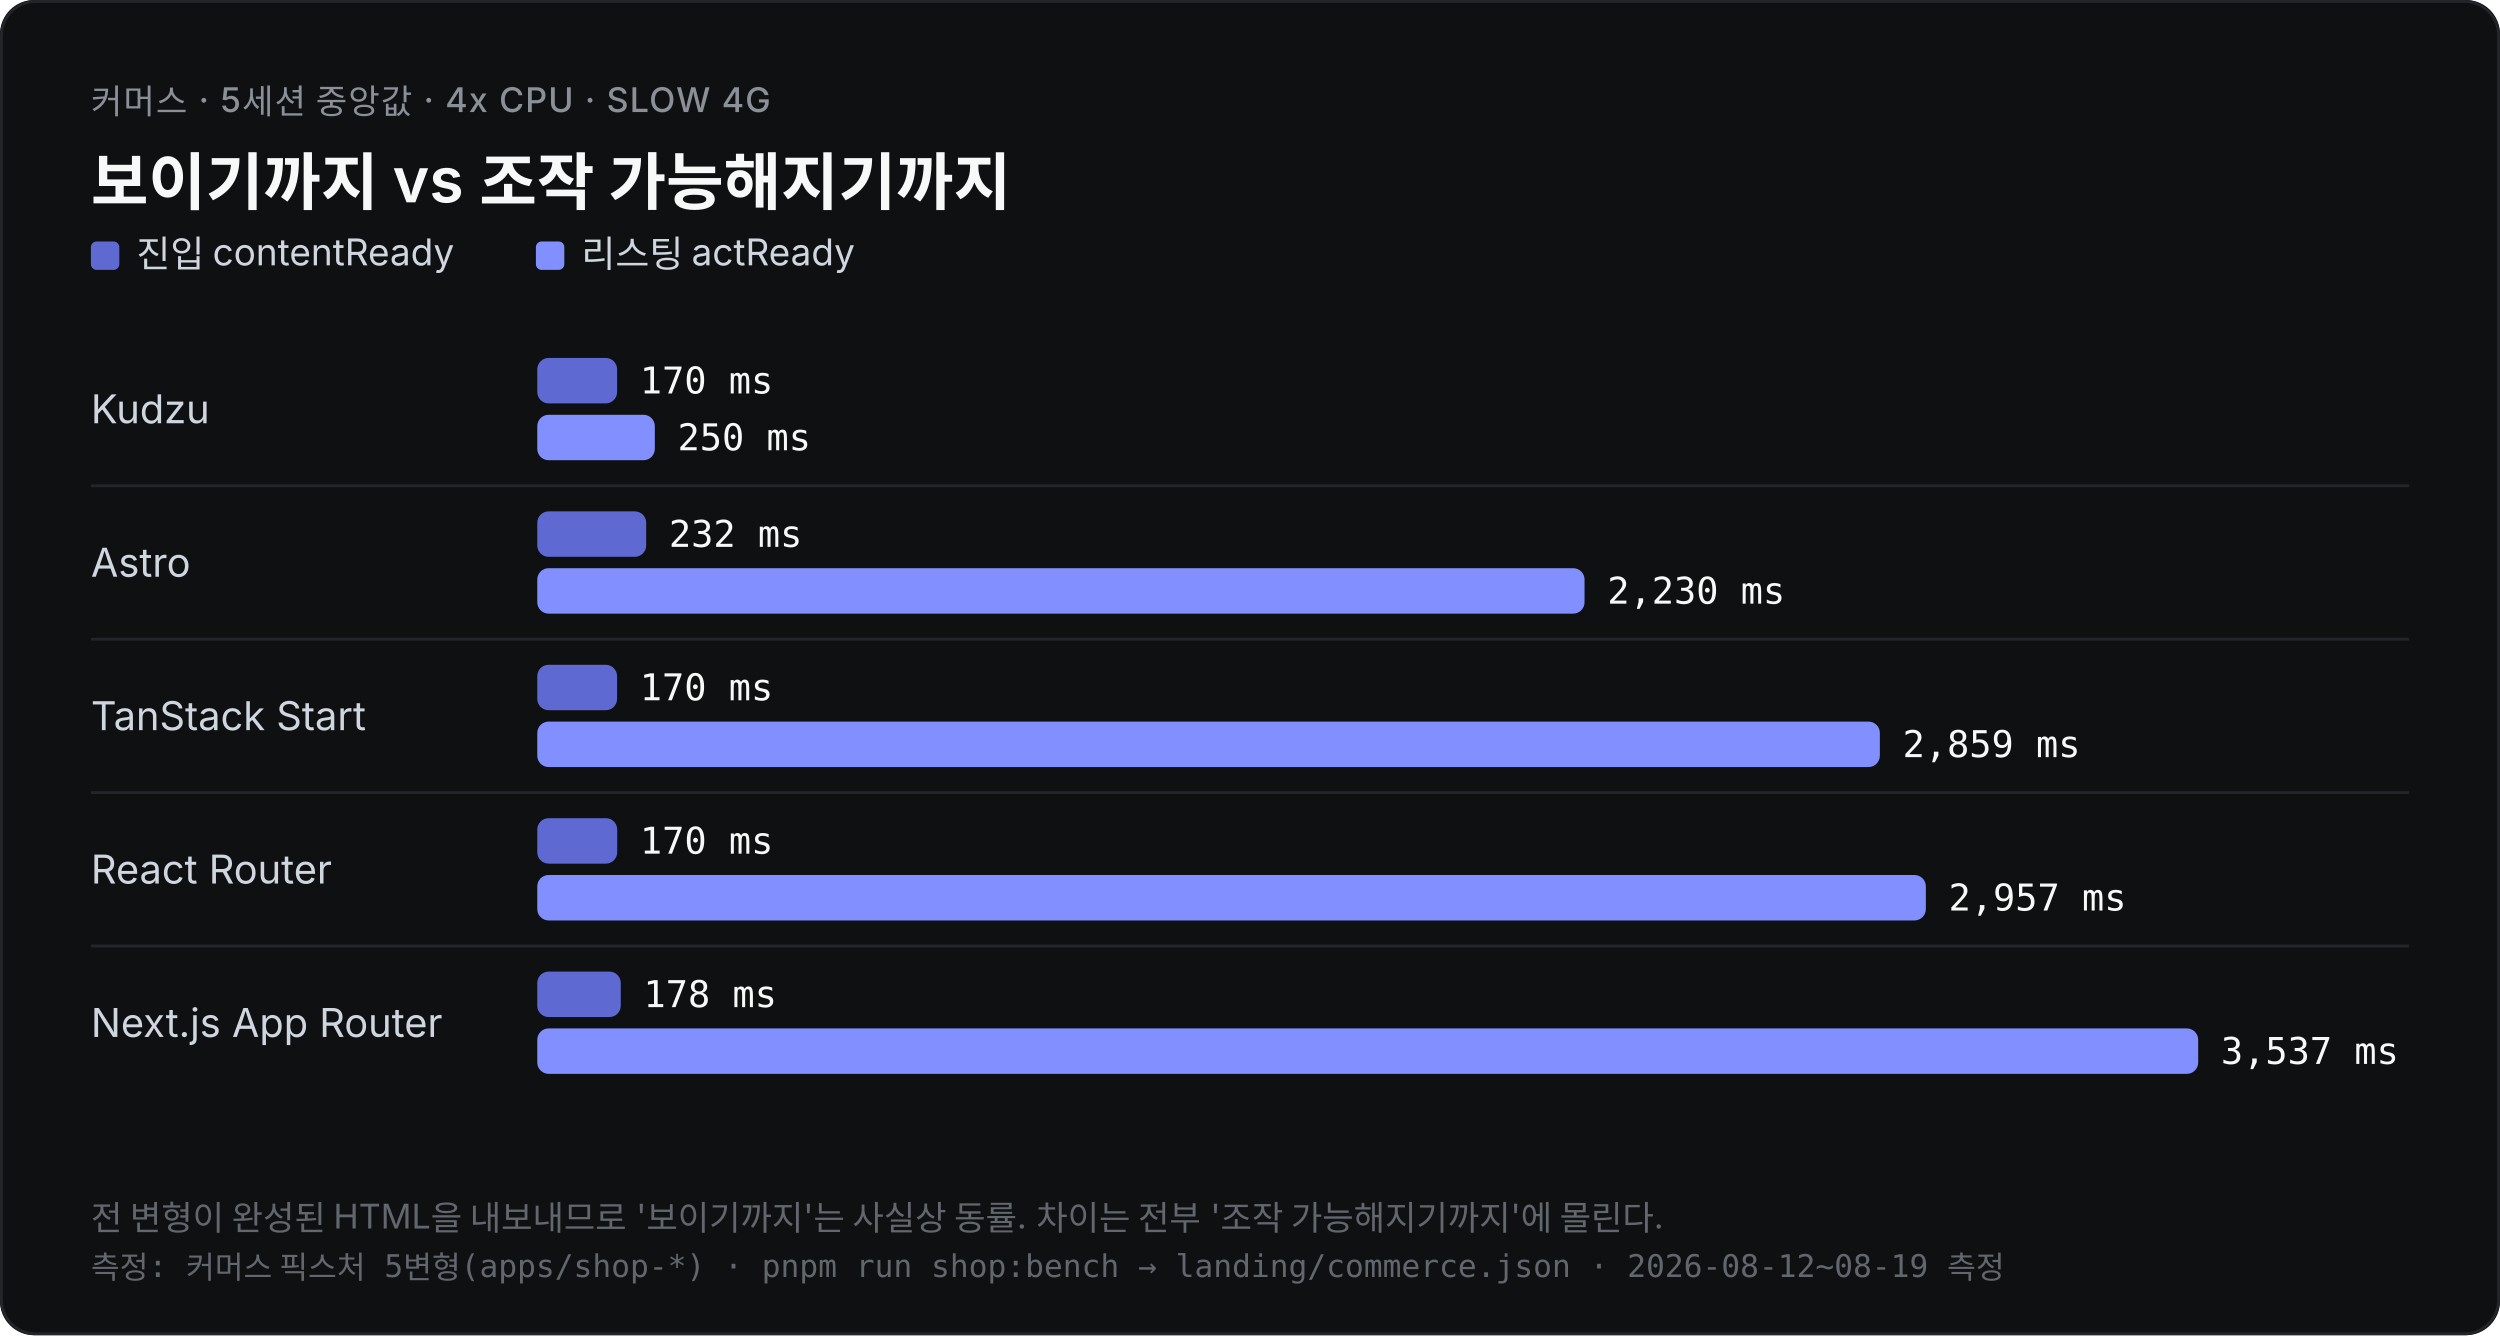
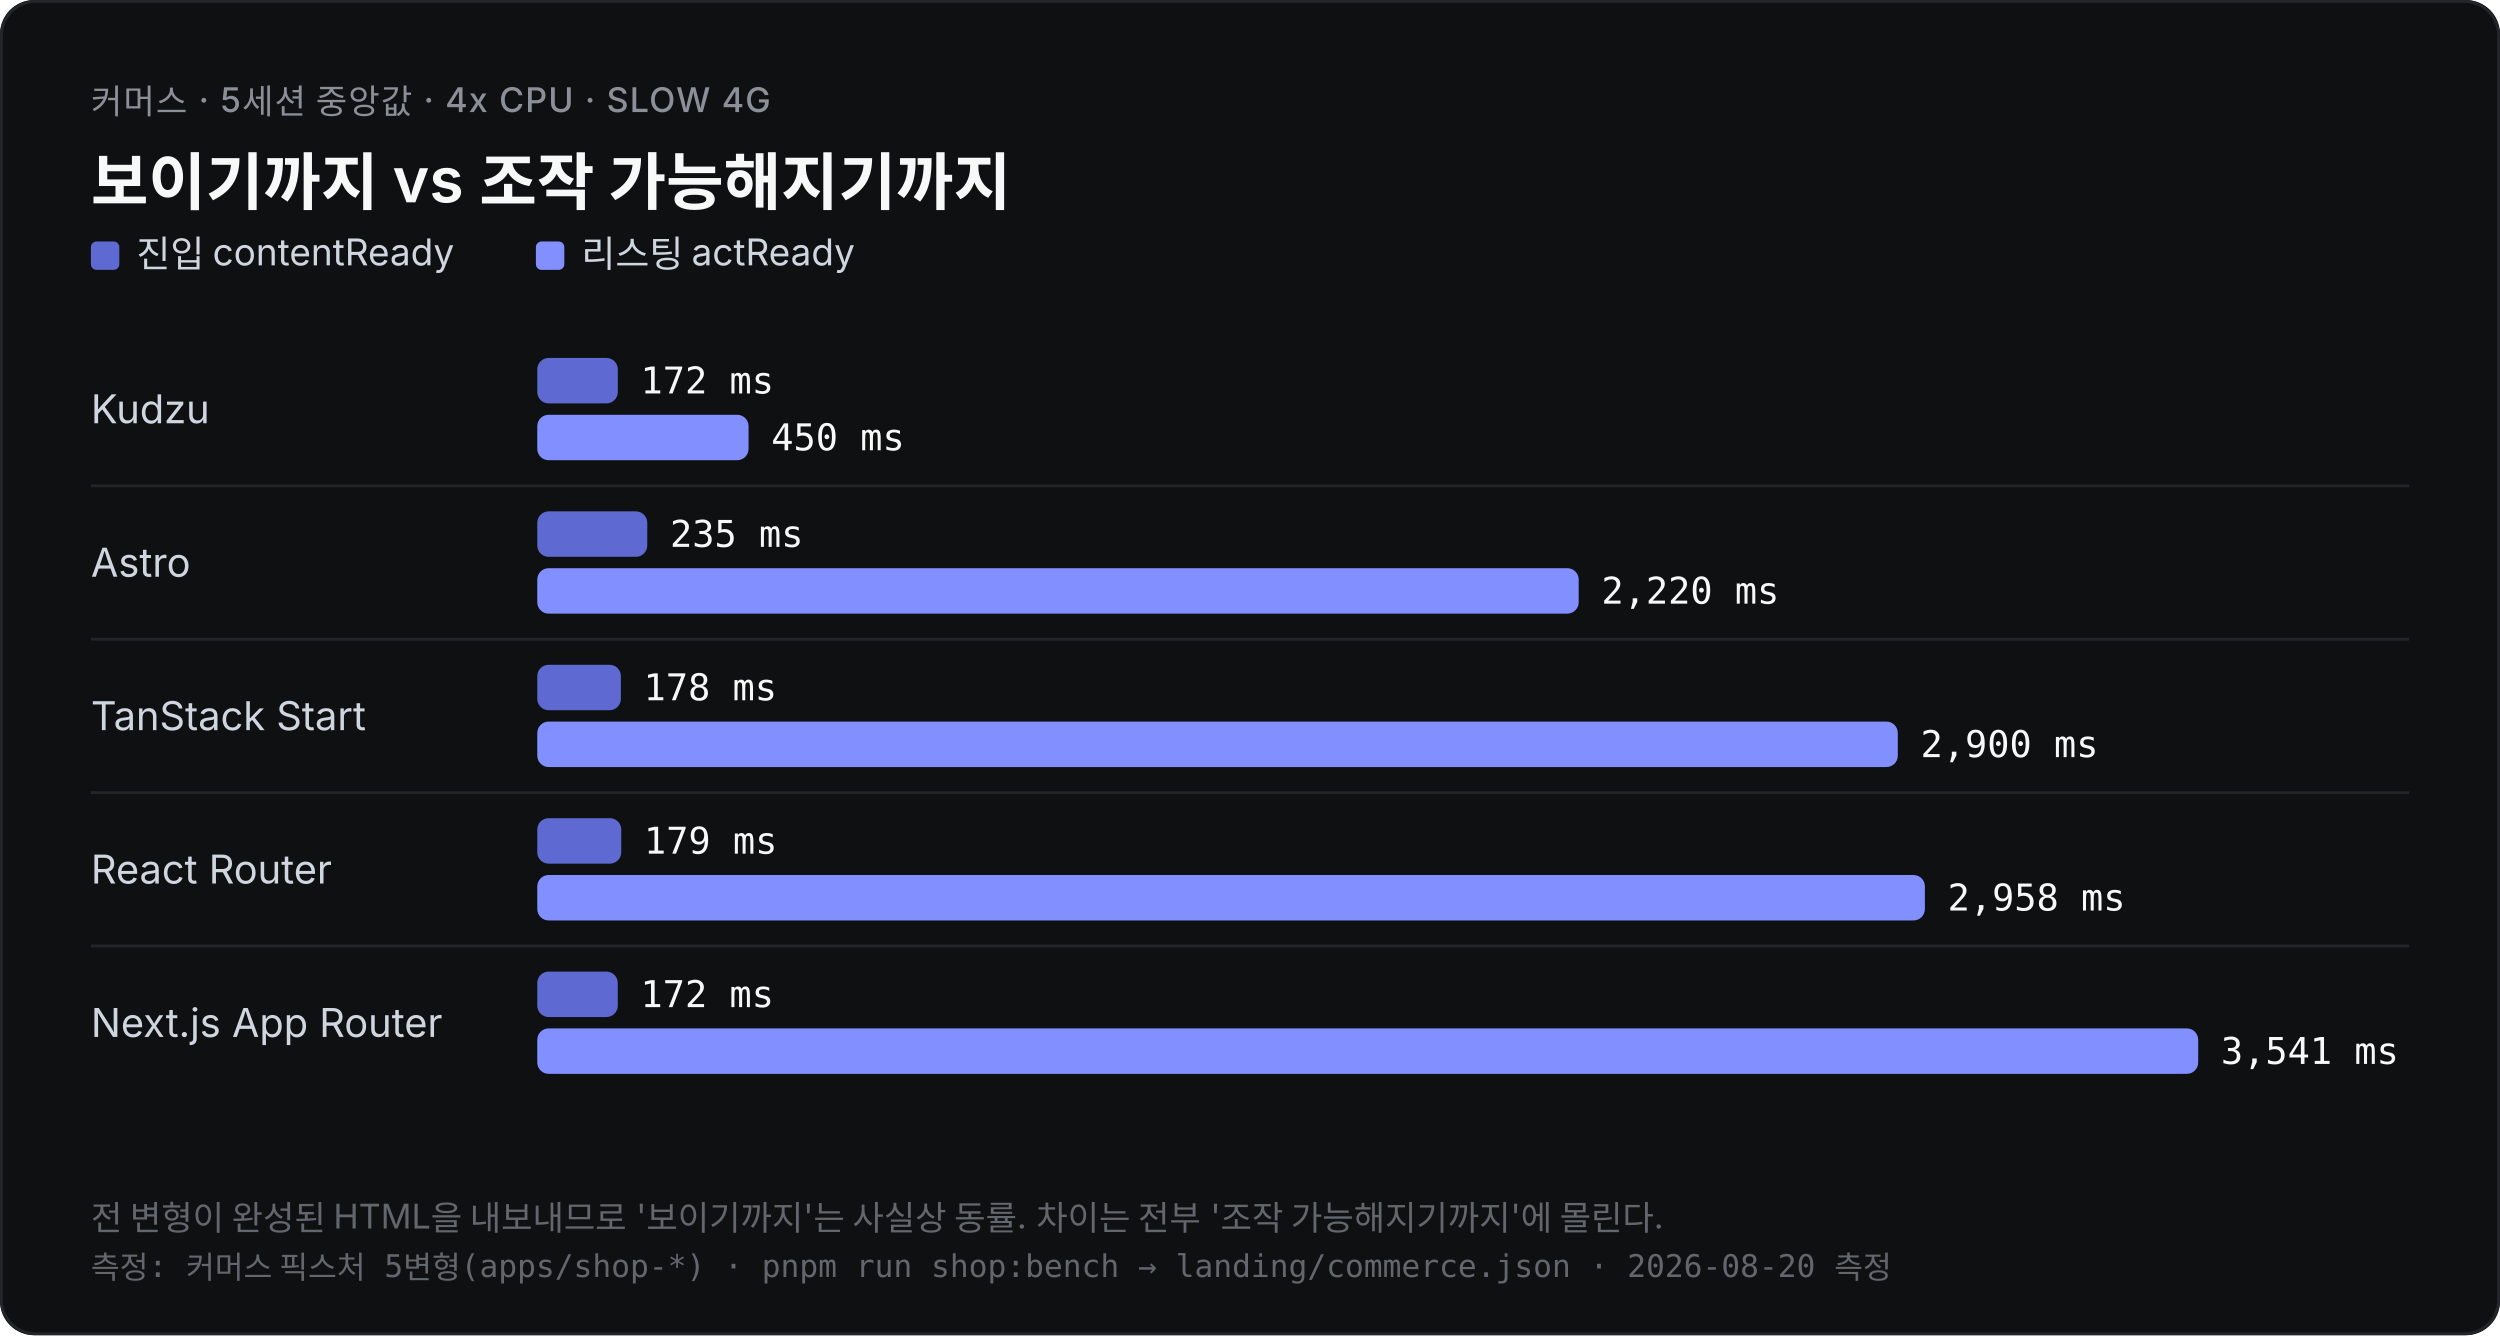
<svg xmlns="http://www.w3.org/2000/svg" width="880" height="470" viewBox="0 0 880 470" role="img" aria-label="보이기까지 vs 조작 가능해지기까지">
  <rect x="0" y="0" width="880" height="470" rx="12" fill="#010102" />
  <rect x="0.5" y="0.5" width="879" height="469" rx="12" fill="#0f1011" stroke="#23252a" stroke-width="1" />
  <text x="32" y="40" font-family="-apple-system, BlinkMacSystemFont, 'SF Pro Display', 'Segoe UI', Inter, Roboto, sans-serif" font-size="12" font-weight="500" fill="#8a8f98" letter-spacing="0.4">커머스 · 5세션 중앙값 · 4x CPU · SLOW 4G</text>
  <text x="32" y="72" font-family="-apple-system, BlinkMacSystemFont, 'SF Pro Display', 'Segoe UI', Inter, Roboto, sans-serif" font-size="22" font-weight="600" fill="#f7f8f8">보이기까지 vs 조작 가능해지기까지</text>
  <rect x="32" y="85" width="10" height="10" rx="2" fill="#5e6ad2" />
  <text x="48" y="94" font-family="-apple-system, BlinkMacSystemFont, 'SF Pro Display', 'Segoe UI', Inter, Roboto, sans-serif" font-size="13" font-weight="400" fill="#d0d6e0">진입 contentReady</text>
  <rect x="188.64" y="85" width="10" height="10" rx="2" fill="#828fff" />
  <text x="204.64" y="94" font-family="-apple-system, BlinkMacSystemFont, 'SF Pro Display', 'Segoe UI', Inter, Roboto, sans-serif" font-size="13" font-weight="400" fill="#d0d6e0">리스팅 actReady</text>
  <text x="32" y="149" font-family="-apple-system, BlinkMacSystemFont, 'SF Pro Display', 'Segoe UI', Inter, Roboto, sans-serif" font-size="14" font-weight="400" fill="#d0d6e0">Kudzu</text>
-   <rect x="189.12" y="126" width="28.1" height="16" rx="4" fill="#5e6ad2" />
-   <text x="225.223" y="138.5" font-family="ui-monospace, SFMono-Regular, 'SF Mono', Menlo, monospace" font-size="13" font-weight="400" fill="#f7f8f8">170 ms</text>
-   <rect x="189.12" y="146" width="41.38" height="16" rx="4" fill="#828fff" />
-   <text x="238.497" y="158.5" font-family="ui-monospace, SFMono-Regular, 'SF Mono', Menlo, monospace" font-size="13" font-weight="400" fill="#f7f8f8">250 ms</text>
+   <rect x="189.12" y="126" width="28.35" height="16" rx="4" fill="#5e6ad2" />
+   <text x="225.472" y="138.5" font-family="ui-monospace, SFMono-Regular, 'SF Mono', Menlo, monospace" font-size="13" font-weight="400" fill="#f7f8f8">172 ms</text>
+   <rect x="189.12" y="146" width="74.37" height="16" rx="4" fill="#828fff" />
+   <text x="271.492" y="158.5" font-family="ui-monospace, SFMono-Regular, 'SF Mono', Menlo, monospace" font-size="13" font-weight="400" fill="#f7f8f8">450 ms</text>
  <line x1="32" y1="171" x2="848" y2="171" stroke="#23252a" stroke-width="1" />
  <text x="32" y="203" font-family="-apple-system, BlinkMacSystemFont, 'SF Pro Display', 'Segoe UI', Inter, Roboto, sans-serif" font-size="14" font-weight="400" fill="#d0d6e0">Astro</text>
-   <rect x="189.12" y="180" width="38.34" height="16" rx="4" fill="#5e6ad2" />
-   <text x="235.456" y="192.5" font-family="ui-monospace, SFMono-Regular, 'SF Mono', Menlo, monospace" font-size="13" font-weight="400" fill="#f7f8f8">232 ms</text>
-   <rect x="189.12" y="200" width="368.64" height="16" rx="4" fill="#828fff" />
-   <text x="565.764" y="212.5" font-family="ui-monospace, SFMono-Regular, 'SF Mono', Menlo, monospace" font-size="13" font-weight="400" fill="#f7f8f8">2,230 ms</text>
+   <rect x="189.12" y="180" width="38.72" height="16" rx="4" fill="#5e6ad2" />
+   <text x="235.842" y="192.5" font-family="ui-monospace, SFMono-Regular, 'SF Mono', Menlo, monospace" font-size="13" font-weight="400" fill="#f7f8f8">235 ms</text>
+   <rect x="189.12" y="200" width="366.58" height="16" rx="4" fill="#828fff" />
+   <text x="563.697" y="212.5" font-family="ui-monospace, SFMono-Regular, 'SF Mono', Menlo, monospace" font-size="13" font-weight="400" fill="#f7f8f8">2,220 ms</text>
  <line x1="32" y1="225" x2="848" y2="225" stroke="#23252a" stroke-width="1" />
  <text x="32" y="257" font-family="-apple-system, BlinkMacSystemFont, 'SF Pro Display', 'Segoe UI', Inter, Roboto, sans-serif" font-size="14" font-weight="400" fill="#d0d6e0">TanStack Start</text>
-   <rect x="189.12" y="234" width="28.09" height="16" rx="4" fill="#5e6ad2" />
-   <text x="225.206" y="246.5" font-family="ui-monospace, SFMono-Regular, 'SF Mono', Menlo, monospace" font-size="13" font-weight="400" fill="#f7f8f8">170 ms</text>
-   <rect x="189.12" y="254" width="472.59" height="16" rx="4" fill="#828fff" />
-   <text x="669.712" y="266.5" font-family="ui-monospace, SFMono-Regular, 'SF Mono', Menlo, monospace" font-size="13" font-weight="400" fill="#f7f8f8">2,859 ms</text>
+   <rect x="189.12" y="234" width="29.43" height="16" rx="4" fill="#5e6ad2" />
+   <text x="226.545" y="246.5" font-family="ui-monospace, SFMono-Regular, 'SF Mono', Menlo, monospace" font-size="13" font-weight="400" fill="#f7f8f8">178 ms</text>
+   <rect x="189.12" y="254" width="478.91" height="16" rx="4" fill="#828fff" />
+   <text x="676.031" y="266.5" font-family="ui-monospace, SFMono-Regular, 'SF Mono', Menlo, monospace" font-size="13" font-weight="400" fill="#f7f8f8">2,900 ms</text>
  <line x1="32" y1="279" x2="848" y2="279" stroke="#23252a" stroke-width="1" />
  <text x="32" y="311" font-family="-apple-system, BlinkMacSystemFont, 'SF Pro Display', 'Segoe UI', Inter, Roboto, sans-serif" font-size="14" font-weight="400" fill="#d0d6e0">React Router</text>
-   <rect x="189.12" y="288" width="28.14" height="16" rx="4" fill="#5e6ad2" />
-   <text x="225.256" y="300.5" font-family="ui-monospace, SFMono-Regular, 'SF Mono', Menlo, monospace" font-size="13" font-weight="400" fill="#f7f8f8">170 ms</text>
-   <rect x="189.12" y="308" width="488.78" height="16" rx="4" fill="#828fff" />
-   <text x="685.896" y="320.5" font-family="ui-monospace, SFMono-Regular, 'SF Mono', Menlo, monospace" font-size="13" font-weight="400" fill="#f7f8f8">2,957 ms</text>
+   <rect x="189.12" y="288" width="29.56" height="16" rx="4" fill="#5e6ad2" />
+   <text x="226.677" y="300.5" font-family="ui-monospace, SFMono-Regular, 'SF Mono', Menlo, monospace" font-size="13" font-weight="400" fill="#f7f8f8">179 ms</text>
+   <rect x="189.12" y="308" width="488.44" height="16" rx="4" fill="#828fff" />
+   <text x="685.558" y="320.5" font-family="ui-monospace, SFMono-Regular, 'SF Mono', Menlo, monospace" font-size="13" font-weight="400" fill="#f7f8f8">2,958 ms</text>
  <line x1="32" y1="333" x2="848" y2="333" stroke="#23252a" stroke-width="1" />
  <text x="32" y="365" font-family="-apple-system, BlinkMacSystemFont, 'SF Pro Display', 'Segoe UI', Inter, Roboto, sans-serif" font-size="14" font-weight="400" fill="#d0d6e0">Next.js App Router</text>
-   <rect x="189.12" y="342" width="29.39" height="16" rx="4" fill="#5e6ad2" />
-   <text x="226.512" y="354.5" font-family="ui-monospace, SFMono-Regular, 'SF Mono', Menlo, monospace" font-size="13" font-weight="400" fill="#f7f8f8">178 ms</text>
+   <rect x="189.12" y="342" width="28.34" height="16" rx="4" fill="#5e6ad2" />
+   <text x="225.455" y="354.5" font-family="ui-monospace, SFMono-Regular, 'SF Mono', Menlo, monospace" font-size="13" font-weight="400" fill="#f7f8f8">172 ms</text>
  <rect x="189.12" y="362" width="584.64" height="16" rx="4" fill="#828fff" />
-   <text x="781.76" y="374.5" font-family="ui-monospace, SFMono-Regular, 'SF Mono', Menlo, monospace" font-size="13" font-weight="400" fill="#f7f8f8">3,537 ms</text>
-   <text x="32" y="450" font-family="ui-monospace, SFMono-Regular, 'SF Mono', Menlo, monospace" font-size="11" font-weight="400" fill="#62666d">측정: 커머스 픽스처 5변형(apps/shop-*) · pnpm run shop:bench → landing/commerce.json · 2026-08-12~08-19 측정</text>
+   <text x="781.76" y="374.5" font-family="ui-monospace, SFMono-Regular, 'SF Mono', Menlo, monospace" font-size="13" font-weight="400" fill="#f7f8f8">3,541 ms</text>
+   <text x="32" y="450" font-family="ui-monospace, SFMono-Regular, 'SF Mono', Menlo, monospace" font-size="11" font-weight="400" fill="#62666d">측정: 커머스 픽스처 5변형(apps/shop-*) · pnpm run shop:bench → landing/commerce.json · 2026-08-20 측정</text>
  <text x="32" y="433" font-family="-apple-system, BlinkMacSystemFont, 'SF Pro Display', 'Segoe UI', Inter, Roboto, sans-serif" font-size="12" font-weight="400" fill="#62666d">전 변형이 완성된 HTML을 내보내므로 '보이기까지'는 사실상 동률. 차이는 전부 '조작 가능해지기까지'에 몰린다.</text>
</svg>
